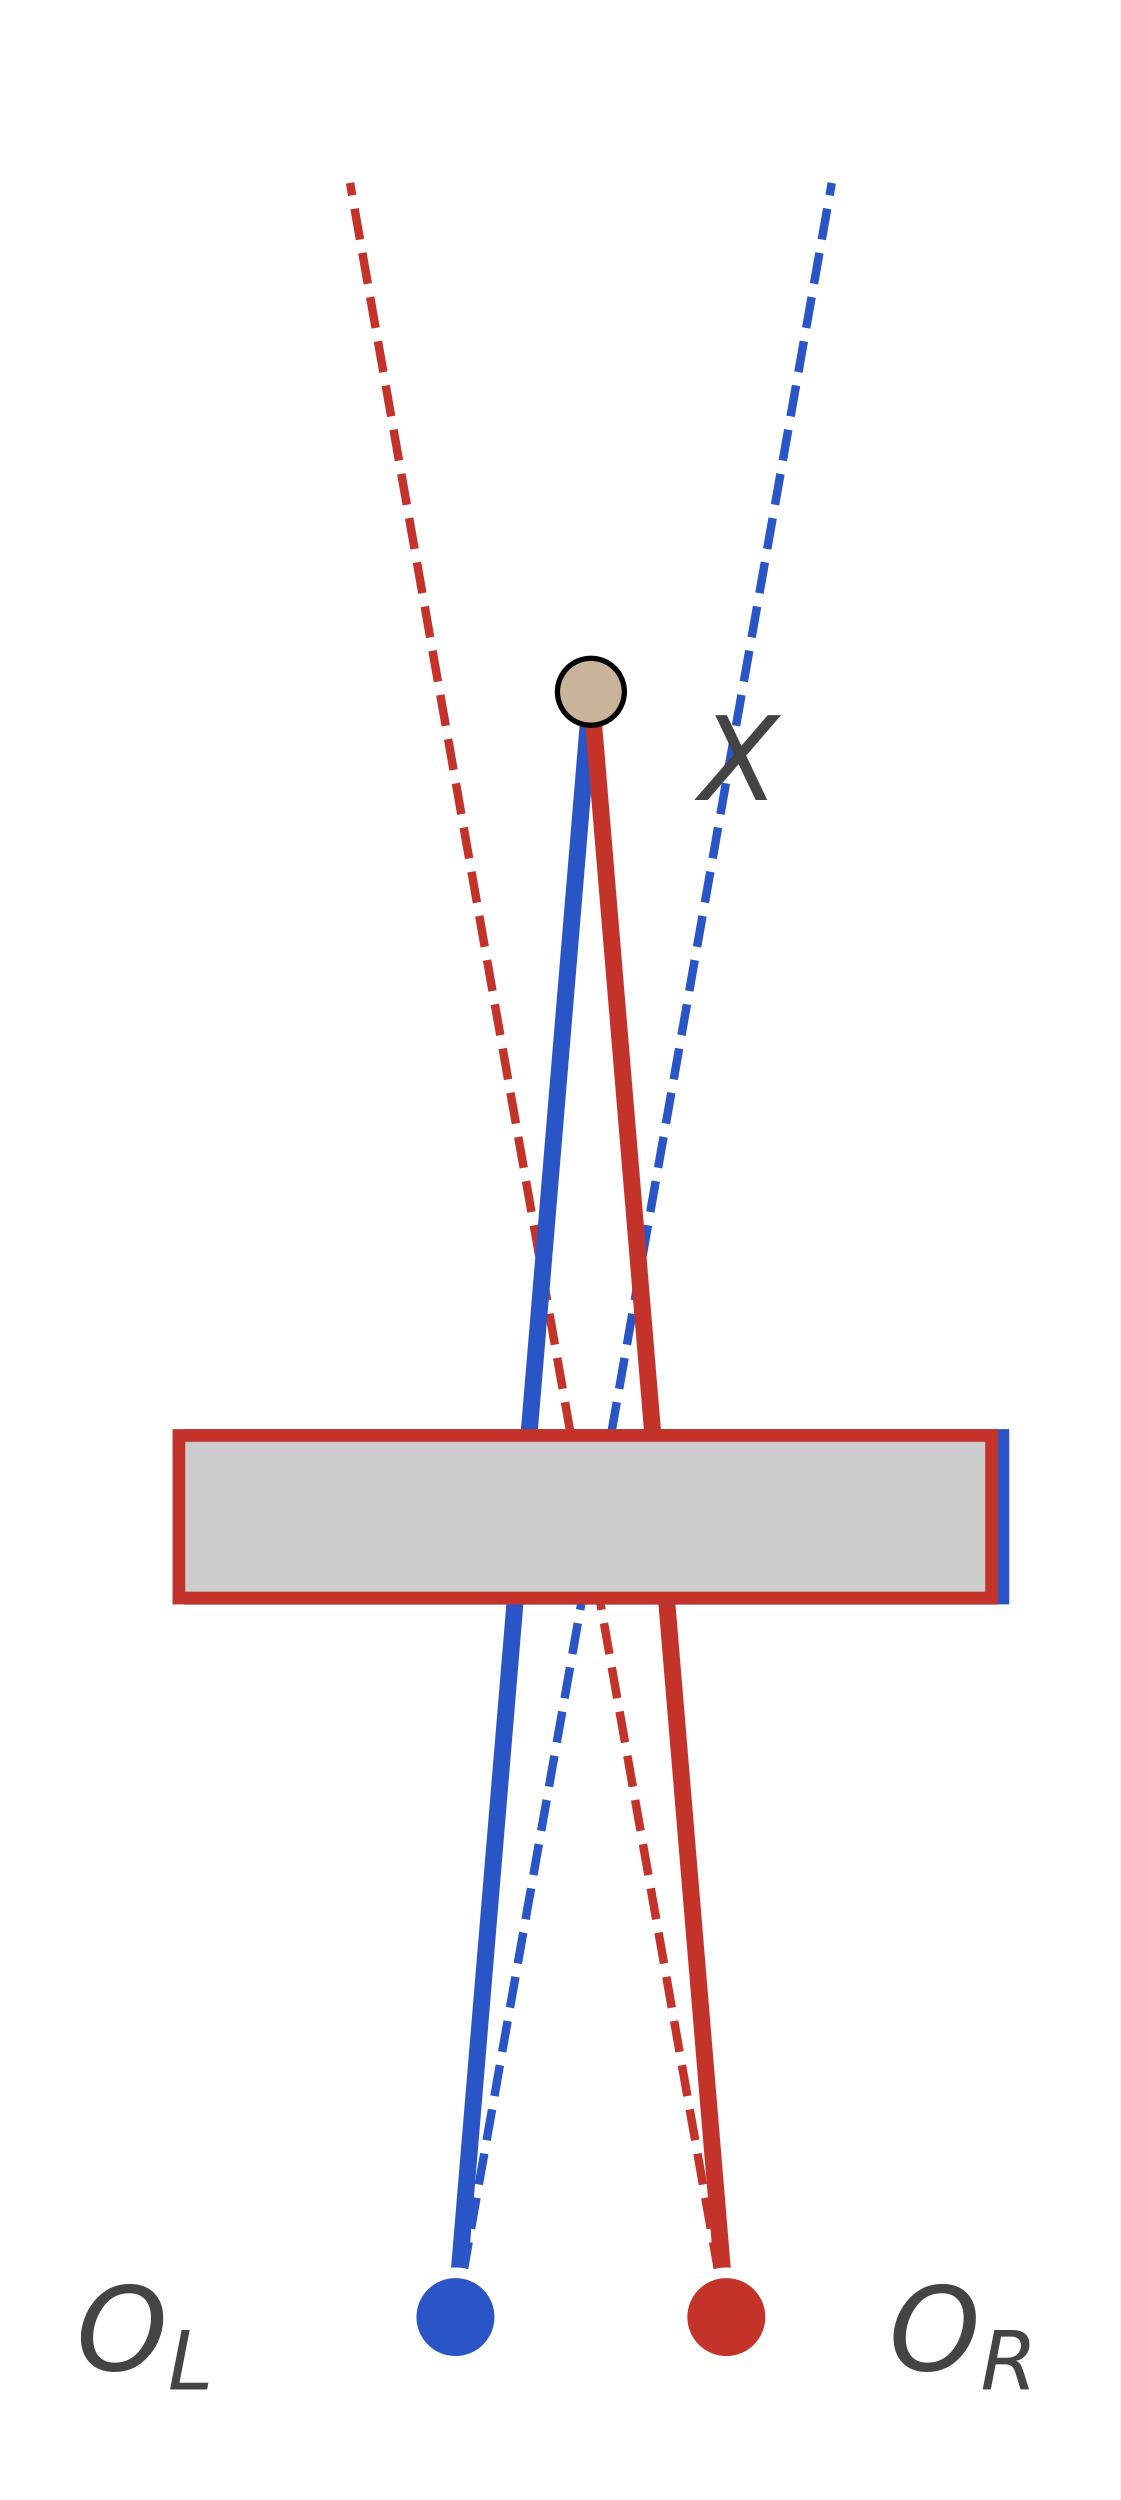
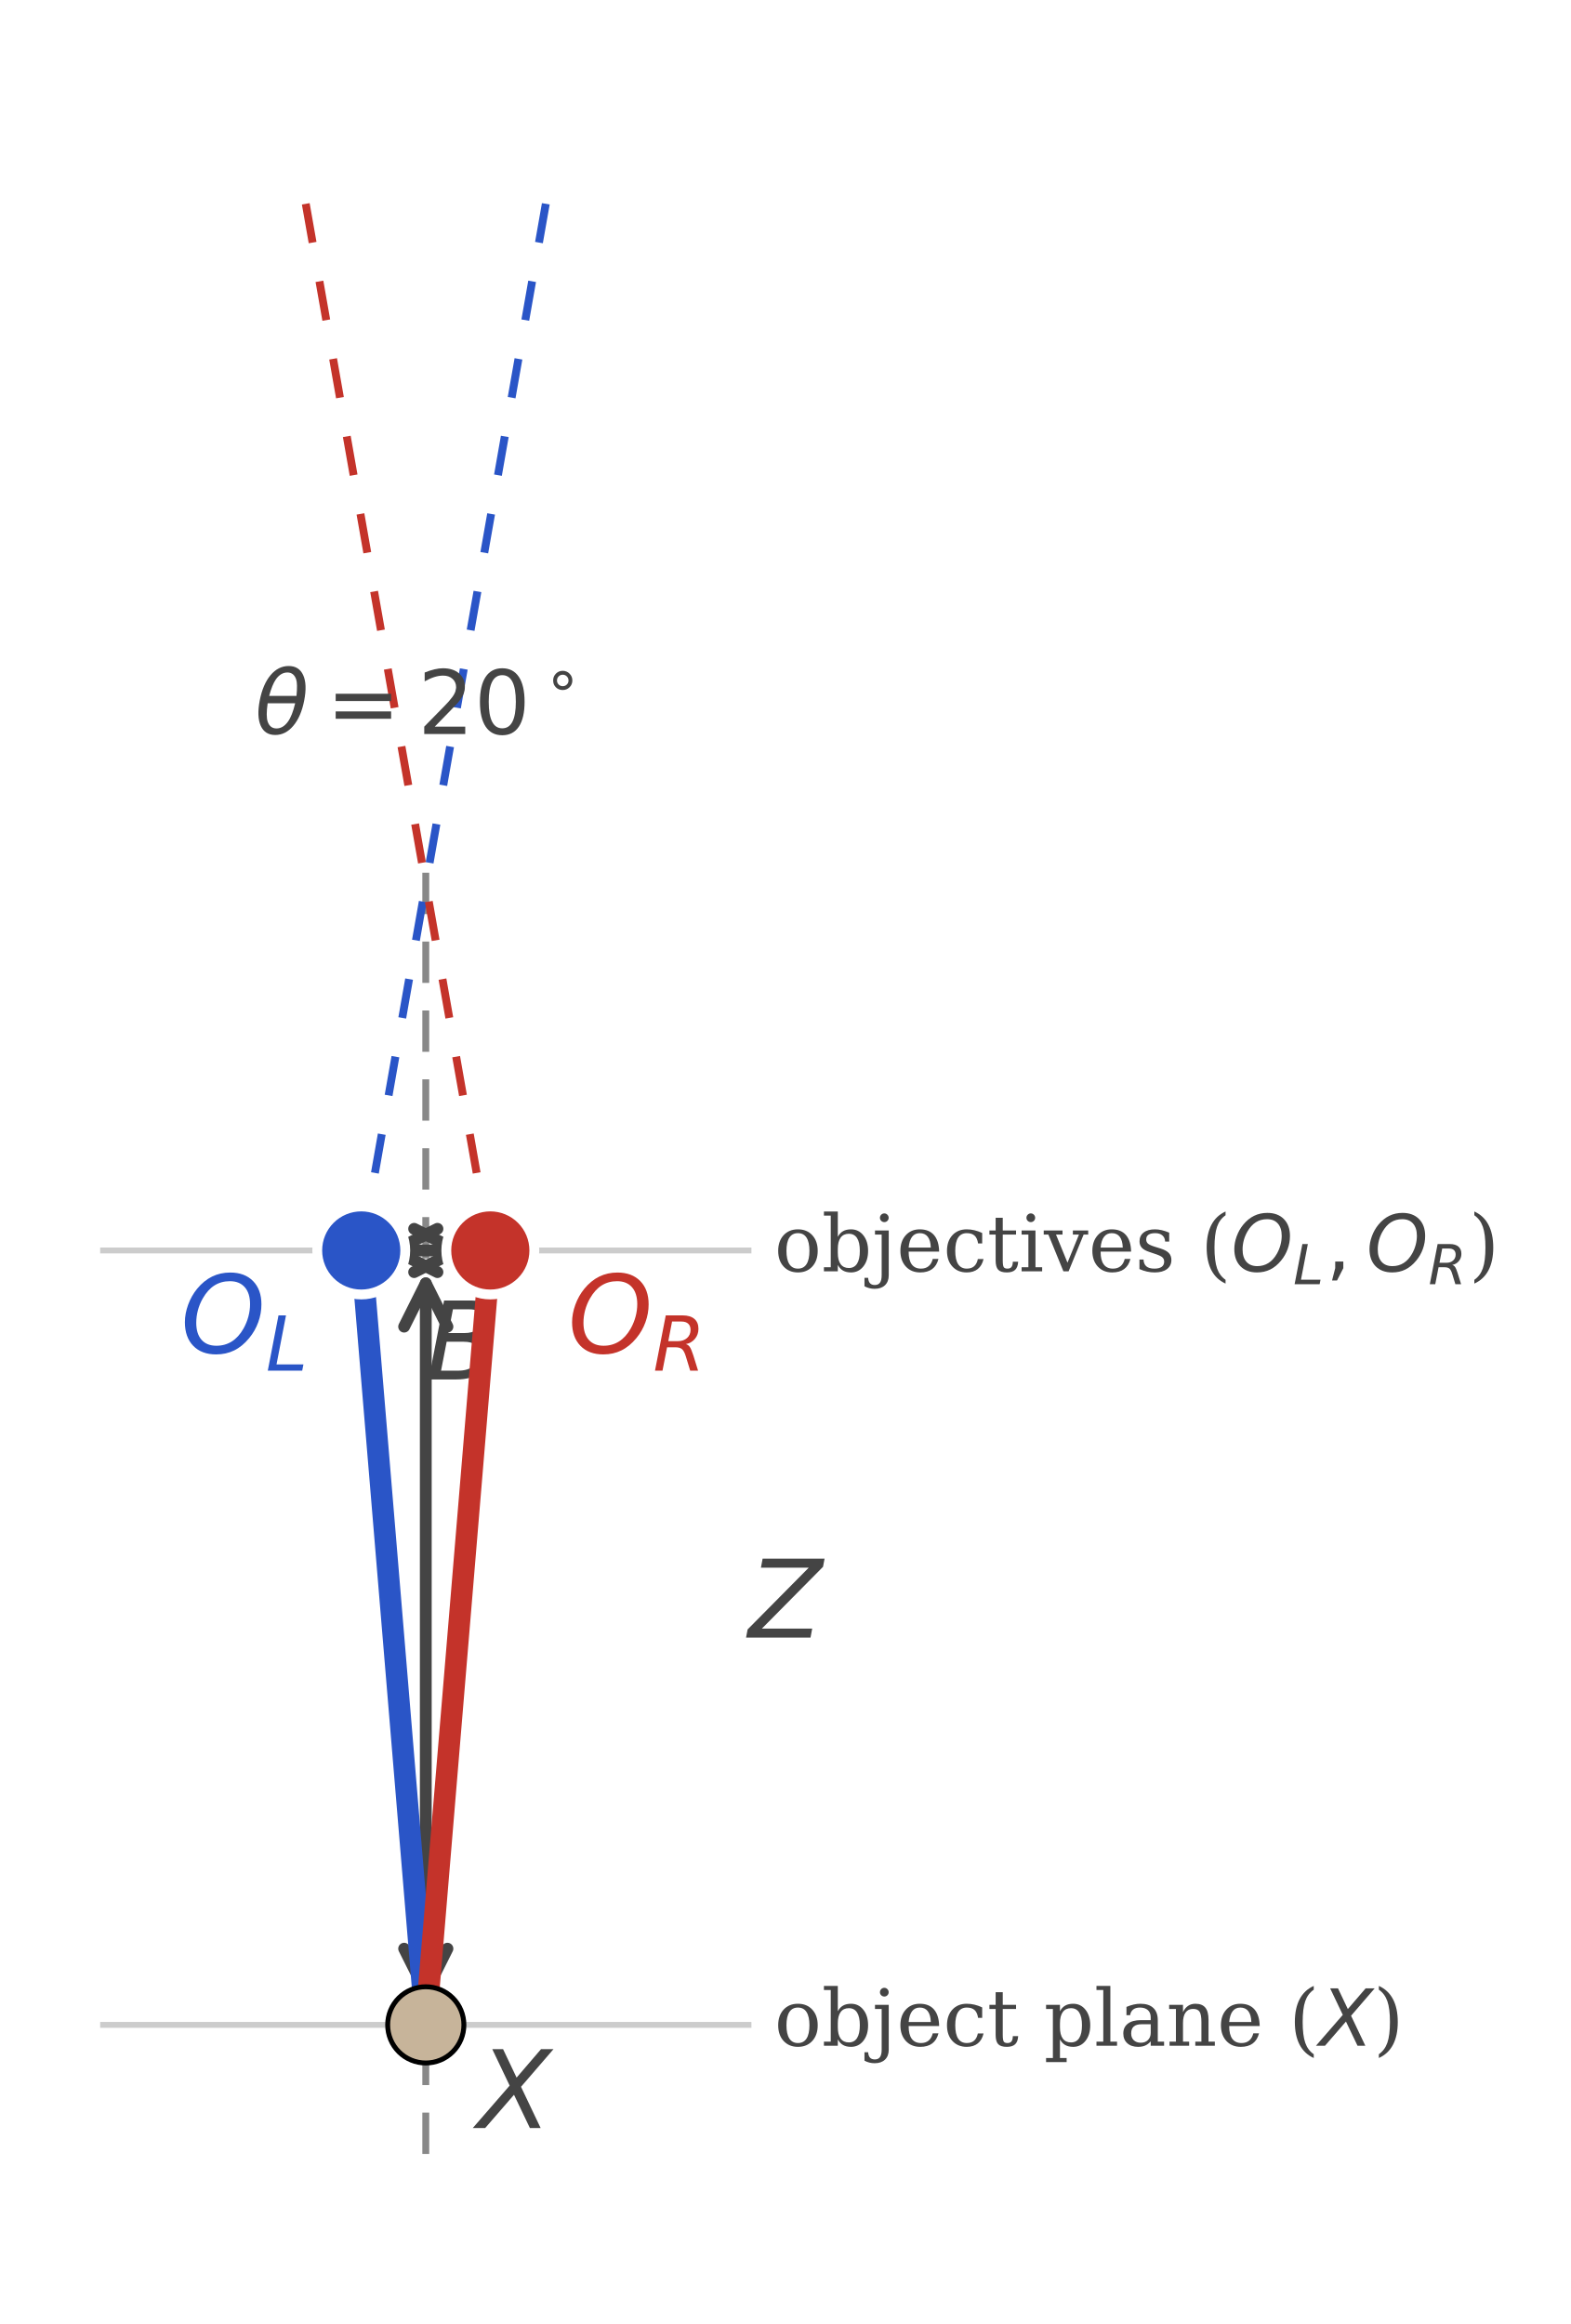
- <svg xmlns="http://www.w3.org/2000/svg" xmlns:xlink="http://www.w3.org/1999/xlink" width="105.83pt" height="236.16pt" viewBox="0 0 105.83 236.16" version="1.1">
+ <svg xmlns="http://www.w3.org/2000/svg" xmlns:xlink="http://www.w3.org/1999/xlink" width="159.641pt" height="236.16pt" viewBox="0 0 159.641 236.16" version="1.1">
  <defs>
    <style type="text/css">*{stroke-linejoin: round; stroke-linecap: butt}</style>
  </defs>
  <g id="figure_1">
    <g id="patch_1">
-       <path d="M 0 236.16  L 105.83 236.16  L 105.83 0  L 0 0  z " style="fill: #ffffff" />
+       <path d="M 0 236.16  L 159.641 236.16  L 159.641 0  L 0 0  z " style="fill: #ffffff" />
    </g>
    <g id="axes_1">
      <g id="line2d_1">
-         <path d="M 43.024 218.88  L 78.572 17.28  " clip-path="url(#p4e3251fbad)" style="fill: none; stroke-dasharray: 2.96,1.28; stroke-dashoffset: 0; stroke: #2a55c7; stroke-width: 0.8" />
+         <path d="M 10.479 205.764  L 76.058 205.764  " clip-path="url(#p61e1125d82)" style="fill: none; stroke: #cccccc; stroke-width: 0.6; stroke-linecap: square" />
      </g>
      <g id="line2d_2">
-         <path d="M 68.613 218.88  L 33.065 17.28  " clip-path="url(#p4e3251fbad)" style="fill: none; stroke-dasharray: 2.96,1.28; stroke-dashoffset: 0; stroke: #c4332a; stroke-width: 0.8" />
+         <path d="M 10.479 127.07  L 76.058 127.07  " clip-path="url(#p61e1125d82)" style="fill: none; stroke: #cccccc; stroke-width: 0.6; stroke-linecap: square" />
      </g>
      <g id="line2d_3">
-         <path d="M 43.024 218.88  L 55.819 65.347  " clip-path="url(#p4e3251fbad)" style="fill: none; stroke: #2a55c7; stroke-width: 1.6; stroke-linecap: round" />
+         <path d="M 43.268 218.88  L 43.268 87.723  " clip-path="url(#p61e1125d82)" style="fill: none; stroke-dasharray: 4.2,2.8; stroke-dashoffset: 0; stroke: #888888; stroke-width: 0.7" />
      </g>
      <g id="line2d_4">
-         <path d="M 68.613 218.88  L 55.819 65.347  " clip-path="url(#p4e3251fbad)" style="fill: none; stroke: #c4332a; stroke-width: 1.6; stroke-linecap: round" />
+         <path d="M 36.71 127.07  L 56.069 17.28  " clip-path="url(#p61e1125d82)" style="fill: none; stroke-dasharray: 4,4; stroke-dashoffset: 0; stroke: #2a55c7; stroke-width: 0.8" />
+       </g>
+       <g id="line2d_5">
+         <path d="M 49.826 127.07  L 30.467 17.28  " clip-path="url(#p61e1125d82)" style="fill: none; stroke-dasharray: 4,4; stroke-dashoffset: 0; stroke: #c4332a; stroke-width: 0.8" />
      </g>
      <g id="text_1">
-         <g style="fill: #444444" transform="translate(7.2 223.9977) scale(0.11 -0.11)">
+         <g style="fill: #444444" transform="translate(78.68068 207.8843) scale(0.08 -0.08)">
          <defs>
+             <path id="DejaVuSerif-6f" d="M 1925 219  Q 2388 219 2623 584  Q 2859 950 2859 1663  Q 2859 2375 2623 2739  Q 2388 3103 1925 3103  Q 1463 3103 1227 2739  Q 991 2375 991 1663  Q 991 950 1228 584  Q 1466 219 1925 219  z M 1925 -91  Q 1200 -91 759 389  Q 319 869 319 1663  Q 319 2456 758 2934  Q 1197 3413 1925 3413  Q 2653 3413 3092 2934  Q 3531 2456 3531 1663  Q 3531 869 3092 389  Q 2653 -91 1925 -91  z " transform="scale(0.015625)" />
+             <path id="DejaVuSerif-62" d="M 738 331  L 738 4531  L 184 4531  L 184 4863  L 1313 4863  L 1313 2803  Q 1481 3116 1742 3264  Q 2003 3413 2388 3413  Q 3000 3413 3387 2928  Q 3775 2444 3775 1663  Q 3775 881 3387 395  Q 3000 -91 2388 -91  Q 2003 -91 1742 57  Q 1481 206 1313 519  L 1313 0  L 184 0  L 184 331  L 738 331  z M 1313 1497  Q 1313 897 1542 583  Q 1772 269 2209 269  Q 2650 269 2876 622  Q 3103 975 3103 1663  Q 3103 2353 2876 2703  Q 2650 3053 2209 3053  Q 1772 3053 1542 2737  Q 1313 2422 1313 1825  L 1313 1497  z " transform="scale(0.015625)" />
+             <path id="DejaVuSerif-6a" d="M 641 4353  Q 641 4497 745 4603  Q 850 4709 997 4709  Q 1141 4709 1245 4603  Q 1350 4497 1350 4353  Q 1350 4206 1248 4103  Q 1147 4000 997 4000  Q 850 4000 745 4103  Q 641 4206 641 4353  z M 781 2988  L 238 2988  L 238 3322  L 1356 3322  L 1356 -325  Q 1356 -838 1051 -1130  Q 747 -1422 213 -1422  Q -13 -1422 -217 -1370  Q -422 -1319 -616 -1216  L -616 -531  L -319 -531  Q -297 -831 -164 -972  Q -31 -1113 225 -1113  Q 509 -1113 645 -920  Q 781 -728 781 -325  L 781 2988  z " transform="scale(0.015625)" />
+             <path id="DejaVuSerif-65" d="M 3469 1600  L 991 1600  L 991 1575  Q 991 903 1244 561  Q 1497 219 1991 219  Q 2369 219 2611 417  Q 2853 616 2950 1006  L 3413 1006  Q 3275 459 2904 184  Q 2534 -91 1931 -91  Q 1203 -91 761 389  Q 319 869 319 1663  Q 319 2450 753 2931  Q 1188 3413 1894 3413  Q 2647 3413 3050 2948  Q 3453 2484 3469 1600  z M 2791 1931  Q 2772 2513 2545 2808  Q 2319 3103 1894 3103  Q 1497 3103 1269 2806  Q 1041 2509 991 1931  L 2791 1931  z " transform="scale(0.015625)" />
+             <path id="DejaVuSerif-63" d="M 3291 997  Q 3169 466 2822 187  Q 2475 -91 1925 -91  Q 1200 -91 759 389  Q 319 869 319 1663  Q 319 2459 759 2936  Q 1200 3413 1925 3413  Q 2241 3413 2553 3339  Q 2866 3266 3181 3116  L 3181 2266  L 2847 2266  Q 2781 2703 2561 2903  Q 2341 3103 1931 3103  Q 1466 3103 1228 2742  Q 991 2381 991 1663  Q 991 944 1227 581  Q 1463 219 1931 219  Q 2303 219 2525 412  Q 2747 606 2828 997  L 3291 997  z " transform="scale(0.015625)" />
+             <path id="DejaVuSerif-74" d="M 691 2988  L 184 2988  L 184 3322  L 691 3322  L 691 4353  L 1269 4353  L 1269 3322  L 2350 3322  L 2350 2988  L 1269 2988  L 1269 878  Q 1269 456 1350 337  Q 1431 219 1650 219  Q 1875 219 1978 351  Q 2081 484 2088 781  L 2522 781  Q 2497 328 2275 118  Q 2053 -91 1600 -91  Q 1103 -91 897 129  Q 691 350 691 878  L 691 2988  z " transform="scale(0.015625)" />
+             <path id="DejaVuSerif-20" transform="scale(0.015625)" />
+             <path id="DejaVuSerif-70" d="M 1313 1825  L 1313 1497  Q 1313 897 1542 583  Q 1772 269 2209 269  Q 2650 269 2876 622  Q 3103 975 3103 1663  Q 3103 2353 2876 2703  Q 2650 3053 2209 3053  Q 1772 3053 1542 2737  Q 1313 2422 1313 1825  z M 738 2988  L 184 2988  L 184 3322  L 1313 3322  L 1313 2803  Q 1481 3116 1742 3264  Q 2003 3413 2388 3413  Q 3000 3413 3387 2928  Q 3775 2444 3775 1663  Q 3775 881 3387 395  Q 3000 -91 2388 -91  Q 2003 -91 1742 57  Q 1481 206 1313 519  L 1313 -997  L 1856 -997  L 1856 -1331  L 184 -1331  L 184 -997  L 738 -997  L 738 2988  z " transform="scale(0.015625)" />
+             <path id="DejaVuSerif-6c" d="M 1313 331  L 1856 331  L 1856 0  L 184 0  L 184 331  L 738 331  L 738 4531  L 184 4531  L 184 4863  L 1313 4863  L 1313 331  z " transform="scale(0.015625)" />
+             <path id="DejaVuSerif-61" d="M 2547 1044  L 2547 1747  L 1806 1747  Q 1378 1747 1168 1562  Q 959 1378 959 997  Q 959 650 1171 447  Q 1384 244 1747 244  Q 2106 244 2326 466  Q 2547 688 2547 1044  z M 3122 2075  L 3122 331  L 3634 331  L 3634 0  L 2547 0  L 2547 359  Q 2356 128 2106 18  Q 1856 -91 1522 -91  Q 969 -91 644 203  Q 319 497 319 997  Q 319 1513 691 1797  Q 1063 2081 1741 2081  L 2547 2081  L 2547 2309  Q 2547 2688 2317 2895  Q 2088 3103 1672 3103  Q 1328 3103 1125 2947  Q 922 2791 872 2484  L 575 2484  L 575 3156  Q 875 3284 1158 3348  Q 1441 3413 1709 3413  Q 2400 3413 2761 3070  Q 3122 2728 3122 2075  z " transform="scale(0.015625)" />
+             <path id="DejaVuSerif-6e" d="M 263 0  L 263 331  L 781 331  L 781 2988  L 231 2988  L 231 3322  L 1356 3322  L 1356 2731  Q 1516 3069 1770 3241  Q 2025 3413 2363 3413  Q 2913 3413 3172 3097  Q 3431 2781 3431 2113  L 3431 331  L 3944 331  L 3944 0  L 2356 0  L 2356 331  L 2853 331  L 2853 1931  Q 2853 2541 2703 2767  Q 2553 2994 2175 2994  Q 1775 2994 1565 2701  Q 1356 2409 1356 1850  L 1356 331  L 1856 331  L 1856 0  L 263 0  z " transform="scale(0.015625)" />
+             <path id="DejaVuSerif-28" d="M 2041 -997  Q 1281 -656 893 83  Q 506 822 506 1931  Q 506 3044 893 3783  Q 1281 4522 2041 4863  L 2041 4556  Q 1559 4225 1350 3623  Q 1141 3022 1141 1931  Q 1141 844 1350 242  Q 1559 -359 2041 -691  L 2041 -997  z " transform="scale(0.015625)" />
+             <path id="DejaVuSans-Oblique-58" d="M 878 4666  L 1516 4666  L 2316 2981  L 3763 4666  L 4500 4666  L 2578 2438  L 3738 0  L 3103 0  L 2163 1966  L 459 0  L -275 0  L 1906 2509  L 878 4666  z " transform="scale(0.015625)" />
+             <path id="DejaVuSerif-29" d="M 453 -997  L 453 -691  Q 934 -359 1145 242  Q 1356 844 1356 1931  Q 1356 3022 1145 3623  Q 934 4225 453 4556  L 453 4863  Q 1216 4522 1603 3783  Q 1991 3044 1991 1931  Q 1991 822 1603 83  Q 1216 -656 453 -997  z " transform="scale(0.015625)" />
+           </defs>
+           <use xlink:href="#DejaVuSerif-6f" transform="translate(0 0.015625)" />
+           <use xlink:href="#DejaVuSerif-62" transform="translate(60.20508 0.015625)" />
+           <use xlink:href="#DejaVuSerif-6a" transform="translate(124.2188 0.015625)" />
+           <use xlink:href="#DejaVuSerif-65" transform="translate(155.2246 0.015625)" />
+           <use xlink:href="#DejaVuSerif-63" transform="translate(214.4043 0.015625)" />
+           <use xlink:href="#DejaVuSerif-74" transform="translate(270.4102 0.015625)" />
+           <use xlink:href="#DejaVuSerif-20" transform="translate(310.5957 0.015625)" />
+           <use xlink:href="#DejaVuSerif-70" transform="translate(342.3828 0.015625)" />
+           <use xlink:href="#DejaVuSerif-6c" transform="translate(406.3965 0.015625)" />
+           <use xlink:href="#DejaVuSerif-61" transform="translate(438.3789 0.015625)" />
+           <use xlink:href="#DejaVuSerif-6e" transform="translate(497.998 0.015625)" />
+           <use xlink:href="#DejaVuSerif-65" transform="translate(562.4023 0.015625)" />
+           <use xlink:href="#DejaVuSerif-20" transform="translate(621.582 0.015625)" />
+           <use xlink:href="#DejaVuSerif-28" transform="translate(653.3691 0.015625)" />
+           <use xlink:href="#DejaVuSans-Oblique-58" transform="translate(692.3828 0.015625)" />
+           <use xlink:href="#DejaVuSerif-29" transform="translate(760.8887 0.015625)" />
+         </g>
+       </g>
+       <g id="text_2">
+         <g style="fill: #444444" transform="translate(78.68068 129.1899) scale(0.08 -0.08)">
+           <defs>
+             <path id="DejaVuSerif-69" d="M 622 4353  Q 622 4497 726 4603  Q 831 4709 978 4709  Q 1122 4709 1226 4603  Q 1331 4497 1331 4353  Q 1331 4206 1228 4103  Q 1125 4000 978 4000  Q 831 4000 726 4103  Q 622 4206 622 4353  z M 1356 331  L 1900 331  L 1900 0  L 231 0  L 231 331  L 781 331  L 781 2988  L 231 2988  L 231 3322  L 1356 3322  L 1356 331  z " transform="scale(0.015625)" />
+             <path id="DejaVuSerif-76" d="M 1581 0  L 359 2988  L -19 2988  L -19 3322  L 1509 3322  L 1509 2988  L 978 2988  L 1913 703  L 2847 2988  L 2350 2988  L 2350 3322  L 3597 3322  L 3597 2988  L 3225 2988  L 2003 0  L 1581 0  z " transform="scale(0.015625)" />
+             <path id="DejaVuSerif-73" d="M 359 184  L 359 959  L 691 959  Q 703 588 923 403  Q 1144 219 1575 219  Q 1963 219 2166 364  Q 2369 509 2369 788  Q 2369 1006 2220 1140  Q 2072 1275 1594 1428  L 1178 1569  Q 750 1706 558 1912  Q 366 2119 366 2438  Q 366 2894 700 3153  Q 1034 3413 1625 3413  Q 1888 3413 2178 3344  Q 2469 3275 2778 3144  L 2778 2419  L 2447 2419  Q 2434 2741 2221 2922  Q 2009 3103 1644 3103  Q 1281 3103 1095 2975  Q 909 2847 909 2591  Q 909 2381 1050 2254  Q 1191 2128 1613 1997  L 2069 1856  Q 2541 1709 2748 1489  Q 2956 1269 2956 922  Q 2956 450 2595 179  Q 2234 -91 1600 -91  Q 1278 -91 972 -22  Q 666 47 359 184  z " transform="scale(0.015625)" />
            <path id="DejaVuSans-Oblique-4f" d="M 2919 4238  Q 2400 4238 2003 3986  Q 1606 3734 1313 3219  Q 1125 2891 1026 2522  Q 928 2153 928 1778  Q 928 1128 1239 775  Q 1550 422 2119 422  Q 2631 422 3032 676  Q 3434 931 3719 1434  Q 3909 1772 4009 2142  Q 4109 2513 4109 2881  Q 4109 3528 3796 3883  Q 3484 4238 2919 4238  z M 2100 -91  Q 1241 -91 748 418  Q 256 928 256 1813  Q 256 2319 448 2847  Q 641 3375 978 3788  Q 1375 4272 1862 4511  Q 2350 4750 2938 4750  Q 3794 4750 4287 4245  Q 4781 3741 4781 2869  Q 4781 2331 4593 1812  Q 4406 1294 4056 872  Q 3656 384 3173 146  Q 2691 -91 2100 -91  z " transform="scale(0.015625)" />
            <path id="DejaVuSans-Oblique-4c" d="M 1075 4666  L 1709 4666  L 909 525  L 3181 525  L 3078 0  L 172 0  L 1075 4666  z " transform="scale(0.015625)" />
+             <path id="DejaVuSans-2c" d="M 750 794  L 1409 794  L 1409 256  L 897 -744  L 494 -744  L 750 256  L 750 794  z " transform="scale(0.015625)" />
+             <path id="DejaVuSans-Oblique-52" d="M 1613 4147  L 1294 2491  L 2106 2491  Q 2584 2491 2879 2755  Q 3175 3019 3175 3444  Q 3175 3784 2976 3965  Q 2778 4147 2406 4147  L 1613 4147  z M 2772 2241  Q 2972 2194 3105 2009  Q 3238 1825 3413 1275  L 3809 0  L 3144 0  L 2778 1197  Q 2638 1659 2453 1815  Q 2269 1972 1888 1972  L 1191 1972  L 806 0  L 172 0  L 1081 4666  L 2503 4666  Q 3150 4666 3495 4373  Q 3841 4081 3841 3531  Q 3841 3044 3547 2687  Q 3253 2331 2772 2241  z " transform="scale(0.015625)" />
          </defs>
+           <use xlink:href="#DejaVuSerif-6f" transform="translate(0 0.015625)" />
+           <use xlink:href="#DejaVuSerif-62" transform="translate(60.20508 0.015625)" />
+           <use xlink:href="#DejaVuSerif-6a" transform="translate(124.2188 0.015625)" />
+           <use xlink:href="#DejaVuSerif-65" transform="translate(155.2246 0.015625)" />
+           <use xlink:href="#DejaVuSerif-63" transform="translate(214.4043 0.015625)" />
+           <use xlink:href="#DejaVuSerif-74" transform="translate(270.4102 0.015625)" />
+           <use xlink:href="#DejaVuSerif-69" transform="translate(310.5957 0.015625)" />
+           <use xlink:href="#DejaVuSerif-76" transform="translate(342.5781 0.015625)" />
+           <use xlink:href="#DejaVuSerif-65" transform="translate(399.0723 0.015625)" />
+           <use xlink:href="#DejaVuSerif-73" transform="translate(458.252 0.015625)" />
+           <use xlink:href="#DejaVuSerif-20" transform="translate(509.5703 0.015625)" />
+           <use xlink:href="#DejaVuSerif-28" transform="translate(541.3574 0.015625)" />
+           <use xlink:href="#DejaVuSans-Oblique-4f" transform="translate(580.3711 0.015625)" />
+           <use xlink:href="#DejaVuSans-Oblique-4c" transform="translate(659.082 -16.39062) scale(0.7)" />
+           <use xlink:href="#DejaVuSans-2c" transform="translate(700.8154 0.015625)" />
+           <use xlink:href="#DejaVuSans-Oblique-4f" transform="translate(752.085 0.015625)" />
+           <use xlink:href="#DejaVuSans-Oblique-52" transform="translate(830.7959 -16.39062) scale(0.7)" />
+           <use xlink:href="#DejaVuSerif-29" transform="translate(882.168 0.015625)" />
+         </g>
+       </g>
+       <g id="text_3">
+         <g style="fill: #2a55c7" transform="translate(18.34836 137.5625) scale(0.11 -0.11)">
          <use xlink:href="#DejaVuSans-Oblique-4f" transform="translate(0 0.78125)" />
          <use xlink:href="#DejaVuSans-Oblique-4c" transform="translate(78.71094 -15.625) scale(0.7)" />
        </g>
      </g>
-       <g id="text_2">
-         <g style="fill: #444444" transform="translate(83.96625 223.9977) scale(0.11 -0.11)">
-           <defs>
-             <path id="DejaVuSans-Oblique-52" d="M 1613 4147  L 1294 2491  L 2106 2491  Q 2584 2491 2879 2755  Q 3175 3019 3175 3444  Q 3175 3784 2976 3965  Q 2778 4147 2406 4147  L 1613 4147  z M 2772 2241  Q 2972 2194 3105 2009  Q 3238 1825 3413 1275  L 3809 0  L 3144 0  L 2778 1197  Q 2638 1659 2453 1815  Q 2269 1972 1888 1972  L 1191 1972  L 806 0  L 172 0  L 1081 4666  L 2503 4666  Q 3150 4666 3495 4373  Q 3841 4081 3841 3531  Q 3841 3044 3547 2687  Q 3253 2331 2772 2241  z " transform="scale(0.015625)" />
-           </defs>
+       <g id="text_4">
+         <g style="fill: #c4332a" transform="translate(57.69553 137.5625) scale(0.11 -0.11)">
          <use xlink:href="#DejaVuSans-Oblique-4f" transform="translate(0 0.78125)" />
          <use xlink:href="#DejaVuSans-Oblique-52" transform="translate(78.71094 -15.625) scale(0.7)" />
        </g>
      </g>
-       <g id="text_3">
-         <g style="fill: #444444" transform="translate(66.05413 75.583) scale(0.11 -0.11)">
-           <defs>
-             <path id="DejaVuSans-Oblique-58" d="M 878 4666  L 1516 4666  L 2316 2981  L 3763 4666  L 4500 4666  L 2578 2438  L 3738 0  L 3103 0  L 2163 1966  L 459 0  L -275 0  L 1906 2509  L 878 4666  z " transform="scale(0.015625)" />
-           </defs>
+       <g id="text_5">
+         <g style="fill: #444444" transform="translate(48.51452 216.2569) scale(0.11 -0.11)">
          <use xlink:href="#DejaVuSans-Oblique-58" transform="translate(0 0.09375)" />
        </g>
      </g>
+       <g id="text_6">
+         <g style="fill: #444444" transform="translate(25.89823 74.60706) scale(0.09 -0.09)">
+           <defs>
+             <path id="DejaVuSans-Oblique-3b8" d="M 2913 2219  L 925 2219  Q 791 1284 928 888  Q 1100 400 1566 400  Q 2034 400 2391 891  Q 2703 1322 2913 2219  z M 3009 2750  Q 3094 3638 2984 3950  Q 2813 4444 2353 4444  Q 1875 4444 1525 3956  Q 1250 3563 1034 2750  L 3009 2750  z M 2444 4913  Q 3194 4913 3494 4250  Q 3794 3591 3566 2422  Q 3341 1256 2781 594  Q 2225 -72 1475 -72  Q 722 -72 425 594  Q 128 1256 353 2422  Q 581 3591 1134 4250  Q 1691 4913 2444 4913  z " transform="scale(0.015625)" />
+             <path id="DejaVuSans-3d" d="M 678 2906  L 4684 2906  L 4684 2381  L 678 2381  L 678 2906  z M 678 1631  L 4684 1631  L 4684 1100  L 678 1100  L 678 1631  z " transform="scale(0.015625)" />
+             <path id="DejaVuSans-32" d="M 1228 531  L 3431 531  L 3431 0  L 469 0  L 469 531  Q 828 903 1448 1529  Q 2069 2156 2228 2338  Q 2531 2678 2651 2914  Q 2772 3150 2772 3378  Q 2772 3750 2511 3984  Q 2250 4219 1831 4219  Q 1534 4219 1204 4116  Q 875 4013 500 3803  L 500 4441  Q 881 4594 1212 4672  Q 1544 4750 1819 4750  Q 2544 4750 2975 4387  Q 3406 4025 3406 3419  Q 3406 3131 3298 2873  Q 3191 2616 2906 2266  Q 2828 2175 2409 1742  Q 1991 1309 1228 531  z " transform="scale(0.015625)" />
+             <path id="DejaVuSans-30" d="M 2034 4250  Q 1547 4250 1301 3770  Q 1056 3291 1056 2328  Q 1056 1369 1301 889  Q 1547 409 2034 409  Q 2525 409 2770 889  Q 3016 1369 3016 2328  Q 3016 3291 2770 3770  Q 2525 4250 2034 4250  z M 2034 4750  Q 2819 4750 3233 4129  Q 3647 3509 3647 2328  Q 3647 1150 3233 529  Q 2819 -91 2034 -91  Q 1250 -91 836 529  Q 422 1150 422 2328  Q 422 3509 836 4129  Q 1250 4750 2034 4750  z " transform="scale(0.015625)" />
+             <path id="DejaVuSans-2218" d="M 2000 2619  Q 1750 2619 1578 2445  Q 1406 2272 1406 2022  Q 1406 1775 1578 1605  Q 1750 1435 2000 1435  Q 2250 1435 2422 1605  Q 2594 1775 2594 2022  Q 2594 2269 2420 2444  Q 2247 2619 2000 2619  z M 2000 3022  Q 2200 3022 2384 2945  Q 2569 2869 2703 2725  Q 2847 2585 2919 2406  Q 2991 2228 2991 2022  Q 2991 1610 2702 1324  Q 2413 1038 1994 1038  Q 1572 1038 1290 1319  Q 1009 1600 1009 2022  Q 1009 2441 1296 2731  Q 1584 3022 2000 3022  z " transform="scale(0.015625)" />
+           </defs>
+           <use xlink:href="#DejaVuSans-Oblique-3b8" transform="translate(0 0.234375)" />
+           <use xlink:href="#DejaVuSans-3d" transform="translate(80.66406 0.234375)" />
+           <use xlink:href="#DejaVuSans-32" transform="translate(183.9355 0.234375)" />
+           <use xlink:href="#DejaVuSans-30" transform="translate(247.5586 0.234375)" />
+           <use xlink:href="#DejaVuSans-2218" transform="translate(325.7764 38.51562) scale(0.7)" />
+         </g>
+       </g>
      <g id="patch_2">
-         <path d="M 17.971 150.957  L 94.738 150.957  L 94.738 135.603  L 17.971 135.603  z " clip-path="url(#p4e3251fbad)" style="fill: #cccccc; stroke: #2a55c7; stroke-width: 1.2; stroke-linejoin: miter" />
+         <path d="M 40.053 127.07  Q 43.269 127.07 46.485 127.07  " style="fill: none; stroke: #444444; stroke-width: 1.2; stroke-linecap: round" />
+         <path d="M 44.453 129.27  L 40.053 127.07  L 44.453 124.87  " style="fill: none; stroke: #444444; stroke-width: 1.2; stroke-linecap: round" />
+         <path d="M 42.085 124.87  L 46.485 127.07  L 42.085 129.27  " style="fill: none; stroke: #444444; stroke-width: 1.2; stroke-linecap: round" />
+       </g>
+       <g id="text_7">
+         <g style="fill: #444444" transform="translate(43.26823 140.1857) scale(0.11 -0.11)">
+           <defs>
+             <path id="DejaVuSans-Oblique-42" d="M 1081 4666  L 2694 4666  Q 3350 4666 3675 4422  Q 4000 4178 4000 3688  Q 4000 3238 3720 2911  Q 3441 2584 2988 2516  Q 3375 2428 3569 2181  Q 3763 1934 3763 1522  Q 3763 819 3242 409  Q 2722 0 1819 0  L 172 0  L 1081 4666  z M 1234 2228  L 903 519  L 1919 519  Q 2491 519 2800 781  Q 3109 1044 3109 1522  Q 3109 1891 2904 2059  Q 2700 2228 2247 2228  L 1234 2228  z M 1606 4147  L 1331 2741  L 2272 2741  Q 2775 2741 3058 2959  Q 3341 3178 3341 3566  Q 3341 3869 3150 4008  Q 2959 4147 2541 4147  L 1606 4147  z " transform="scale(0.015625)" />
+           </defs>
+           <use xlink:href="#DejaVuSans-Oblique-42" transform="translate(0 0.09375)" />
+         </g>
      </g>
      <g id="patch_3">
-         <path d="M 16.9 150.957  L 93.666 150.957  L 93.666 135.603  L 16.9 135.603  z " clip-path="url(#p4e3251fbad)" style="fill: #cccccc; stroke: #c4332a; stroke-width: 1.2; stroke-linejoin: miter" />
+         <path d="M 43.268 202.42  Q 43.268 166.415 43.268 130.41  " style="fill: none; stroke: #444444; stroke-width: 1.2; stroke-linecap: round" />
+         <path d="M 45.468 198.02  L 43.268 202.42  L 41.068 198.02  " style="fill: none; stroke: #444444; stroke-width: 1.2; stroke-linecap: round" />
+         <path d="M 41.068 134.81  L 43.268 130.41  L 45.468 134.81  " style="fill: none; stroke: #444444; stroke-width: 1.2; stroke-linecap: round" />
+       </g>
+       <g id="text_8">
+         <g style="fill: #444444" transform="translate(76.05754 166.4171) scale(0.11 -0.11)">
+           <defs>
+             <path id="DejaVuSans-Oblique-5a" d="M 838 4666  L 4500 4666  L 4409 4184  L 794 531  L 3769 531  L 3669 0  L -141 0  L -50 481  L 3566 4134  L 738 4134  L 838 4666  z " transform="scale(0.015625)" />
+           </defs>
+           <use xlink:href="#DejaVuSans-Oblique-5a" transform="translate(0 0.09375)" />
+         </g>
+       </g>
+       <g id="line2d_6">
+         <path d="M 36.71 127.07  L 43.268 205.764  " clip-path="url(#p61e1125d82)" style="fill: none; stroke: #2a55c7; stroke-width: 2.2; stroke-linecap: round" />
+       </g>
+       <g id="line2d_7">
+         <path d="M 49.826 127.07  L 43.268 205.764  " clip-path="url(#p61e1125d82)" style="fill: none; stroke: #c4332a; stroke-width: 2.2; stroke-linecap: round" />
      </g>
      <g id="PathCollection_1">
        <defs>
-           <path id="md042c79623" d="M 0 3.162  C 0.839 3.162 1.643 2.829 2.236 2.236  C 2.829 1.643 3.162 0.839 3.162 0  C 3.162 -0.839 2.829 -1.643 2.236 -2.236  C 1.643 -2.829 0.839 -3.162 0 -3.162  C -0.839 -3.162 -1.643 -2.829 -2.236 -2.236  C -2.829 -1.643 -3.162 -0.839 -3.162 0  C -3.162 0.839 -2.829 1.643 -2.236 2.236  C -1.643 2.829 -0.839 3.162 0 3.162  z " style="stroke: #000000; stroke-width: 0.5" />
+           <path id="m4376d7dd4f" d="M 0 4.472  C 1.186 4.472 2.324 4.001 3.162 3.162  C 4.001 2.324 4.472 1.186 4.472 0  C 4.472 -1.186 4.001 -2.324 3.162 -3.162  C 2.324 -4.001 1.186 -4.472 0 -4.472  C -1.186 -4.472 -2.324 -4.001 -3.162 -3.162  C -4.001 -2.324 -4.472 -1.186 -4.472 0  C -4.472 1.186 -4.001 2.324 -3.162 3.162  C -2.324 4.001 -1.186 4.472 0 4.472  z " style="stroke: #ffffff" />
        </defs>
-         <g clip-path="url(#p4e3251fbad)">
-           <use xlink:href="#md042c79623" x="55.819" y="65.347" style="fill: #c7b49a; stroke: #000000; stroke-width: 0.5" />
+         <g clip-path="url(#p61e1125d82)">
+           <use xlink:href="#m4376d7dd4f" x="36.71" y="127.07" style="fill: #2a55c7; stroke: #ffffff" />
        </g>
      </g>
      <g id="PathCollection_2">
        <defs>
-           <path id="me8f0178f6b" d="M 0 4.183  C 1.109 4.183 2.174 3.743 2.958 2.958  C 3.743 2.174 4.183 1.109 4.183 0  C 4.183 -1.109 3.743 -2.174 2.958 -2.958  C 2.174 -3.743 1.109 -4.183 0 -4.183  C -1.109 -4.183 -2.174 -3.743 -2.958 -2.958  C -3.743 -2.174 -4.183 -1.109 -4.183 0  C -4.183 1.109 -3.743 2.174 -2.958 2.958  C -2.174 3.743 -1.109 4.183 0 4.183  z " style="stroke: #ffffff" />
+           <path id="mfae9b39cd0" d="M 0 4.472  C 1.186 4.472 2.324 4.001 3.162 3.162  C 4.001 2.324 4.472 1.186 4.472 0  C 4.472 -1.186 4.001 -2.324 3.162 -3.162  C 2.324 -4.001 1.186 -4.472 0 -4.472  C -1.186 -4.472 -2.324 -4.001 -3.162 -3.162  C -4.001 -2.324 -4.472 -1.186 -4.472 0  C -4.472 1.186 -4.001 2.324 -3.162 3.162  C -2.324 4.001 -1.186 4.472 0 4.472  z " style="stroke: #ffffff" />
        </defs>
-         <g clip-path="url(#p4e3251fbad)">
-           <use xlink:href="#me8f0178f6b" x="43.024" y="218.88" style="fill: #2a55c7; stroke: #ffffff" />
+         <g clip-path="url(#p61e1125d82)">
+           <use xlink:href="#mfae9b39cd0" x="49.826" y="127.07" style="fill: #c4332a; stroke: #ffffff" />
        </g>
      </g>
      <g id="PathCollection_3">
        <defs>
-           <path id="mf0c9eaaac3" d="M 0 4.183  C 1.109 4.183 2.174 3.743 2.958 2.958  C 3.743 2.174 4.183 1.109 4.183 0  C 4.183 -1.109 3.743 -2.174 2.958 -2.958  C 2.174 -3.743 1.109 -4.183 0 -4.183  C -1.109 -4.183 -2.174 -3.743 -2.958 -2.958  C -3.743 -2.174 -4.183 -1.109 -4.183 0  C -4.183 1.109 -3.743 2.174 -2.958 2.958  C -2.174 3.743 -1.109 4.183 0 4.183  z " style="stroke: #ffffff" />
+           <path id="m89ecf756bd" d="M 0 3.873  C 1.027 3.873 2.012 3.465 2.739 2.739  C 3.465 2.012 3.873 1.027 3.873 0  C 3.873 -1.027 3.465 -2.012 2.739 -2.739  C 2.012 -3.465 1.027 -3.873 0 -3.873  C -1.027 -3.873 -2.012 -3.465 -2.739 -2.739  C -3.465 -2.012 -3.873 -1.027 -3.873 0  C -3.873 1.027 -3.465 2.012 -2.739 2.739  C -2.012 3.465 -1.027 3.873 0 3.873  z " style="stroke: #000000; stroke-width: 0.5" />
        </defs>
-         <g clip-path="url(#p4e3251fbad)">
-           <use xlink:href="#mf0c9eaaac3" x="68.613" y="218.88" style="fill: #c4332a; stroke: #ffffff" />
+         <g clip-path="url(#p61e1125d82)">
+           <use xlink:href="#m89ecf756bd" x="43.268" y="205.764" style="fill: #c7b49a; stroke: #000000; stroke-width: 0.5" />
        </g>
      </g>
    </g>
  </g>
  <defs>
-     <clipPath id="p4e3251fbad">
-       <rect x="13.008" y="7.2" width="85.622" height="221.76" />
+     <clipPath id="p61e1125d82">
+       <rect x="7.2" y="7.2" width="72.136" height="221.76" />
    </clipPath>
  </defs>
</svg>
